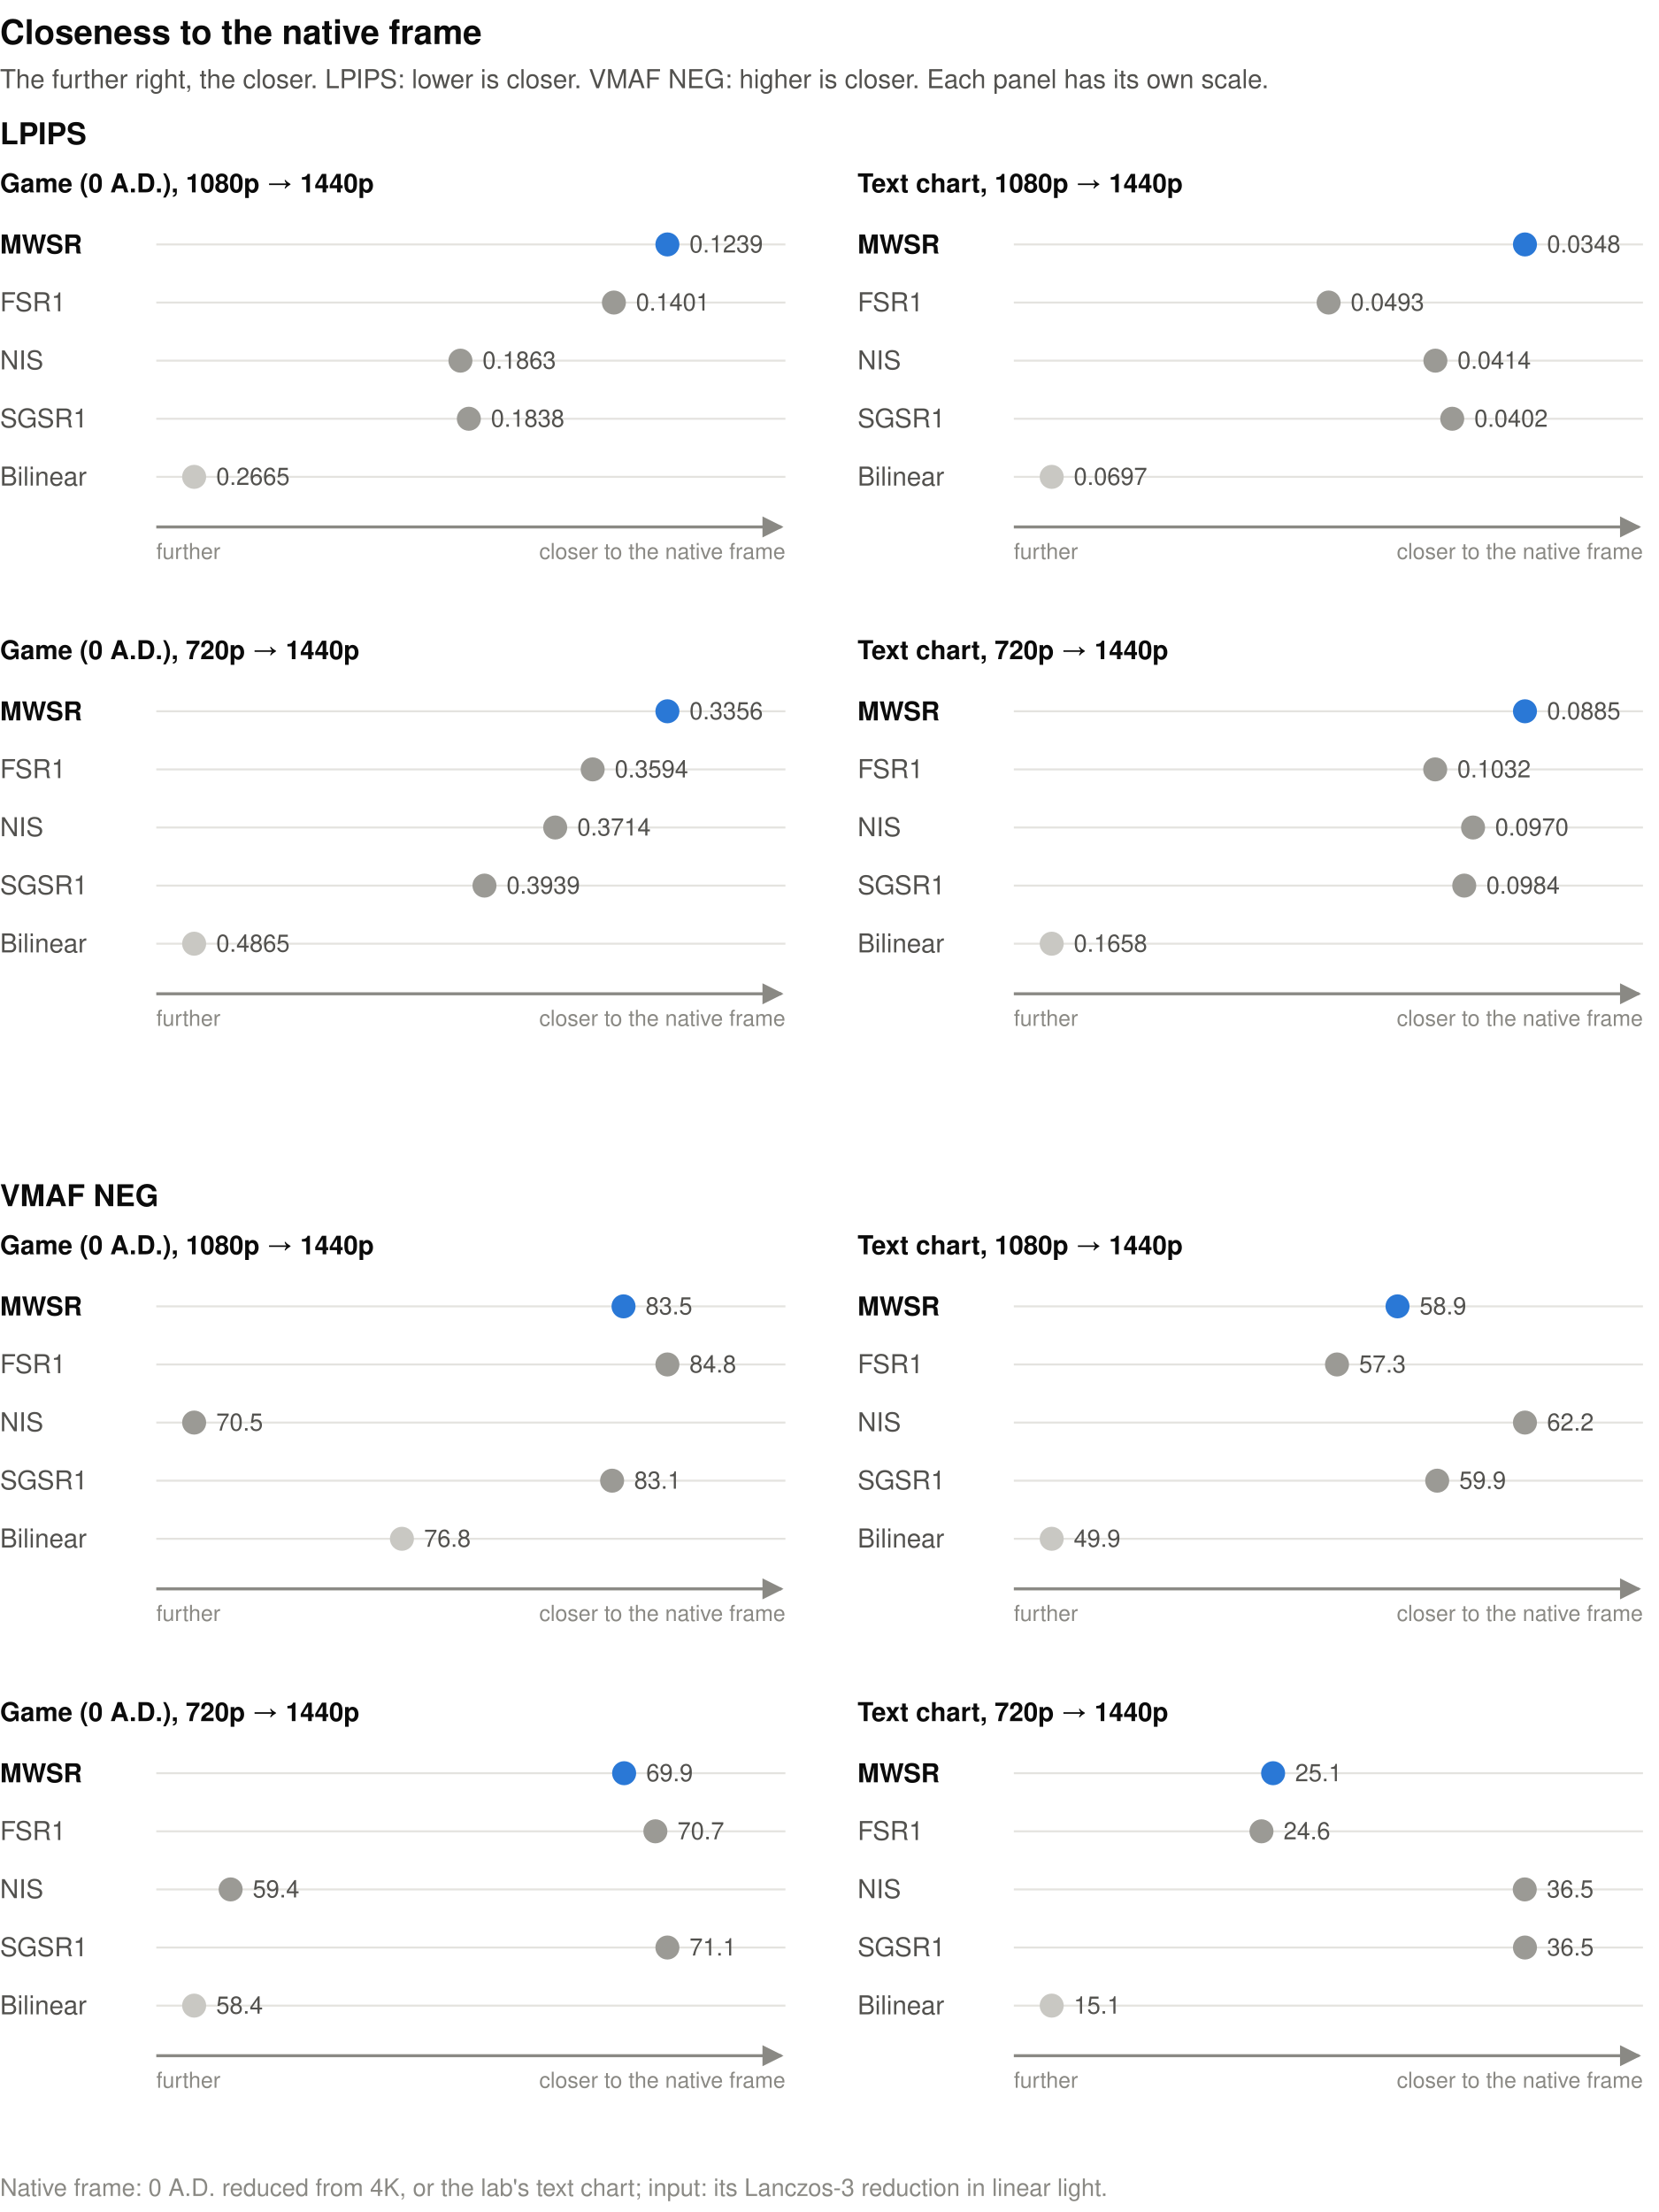
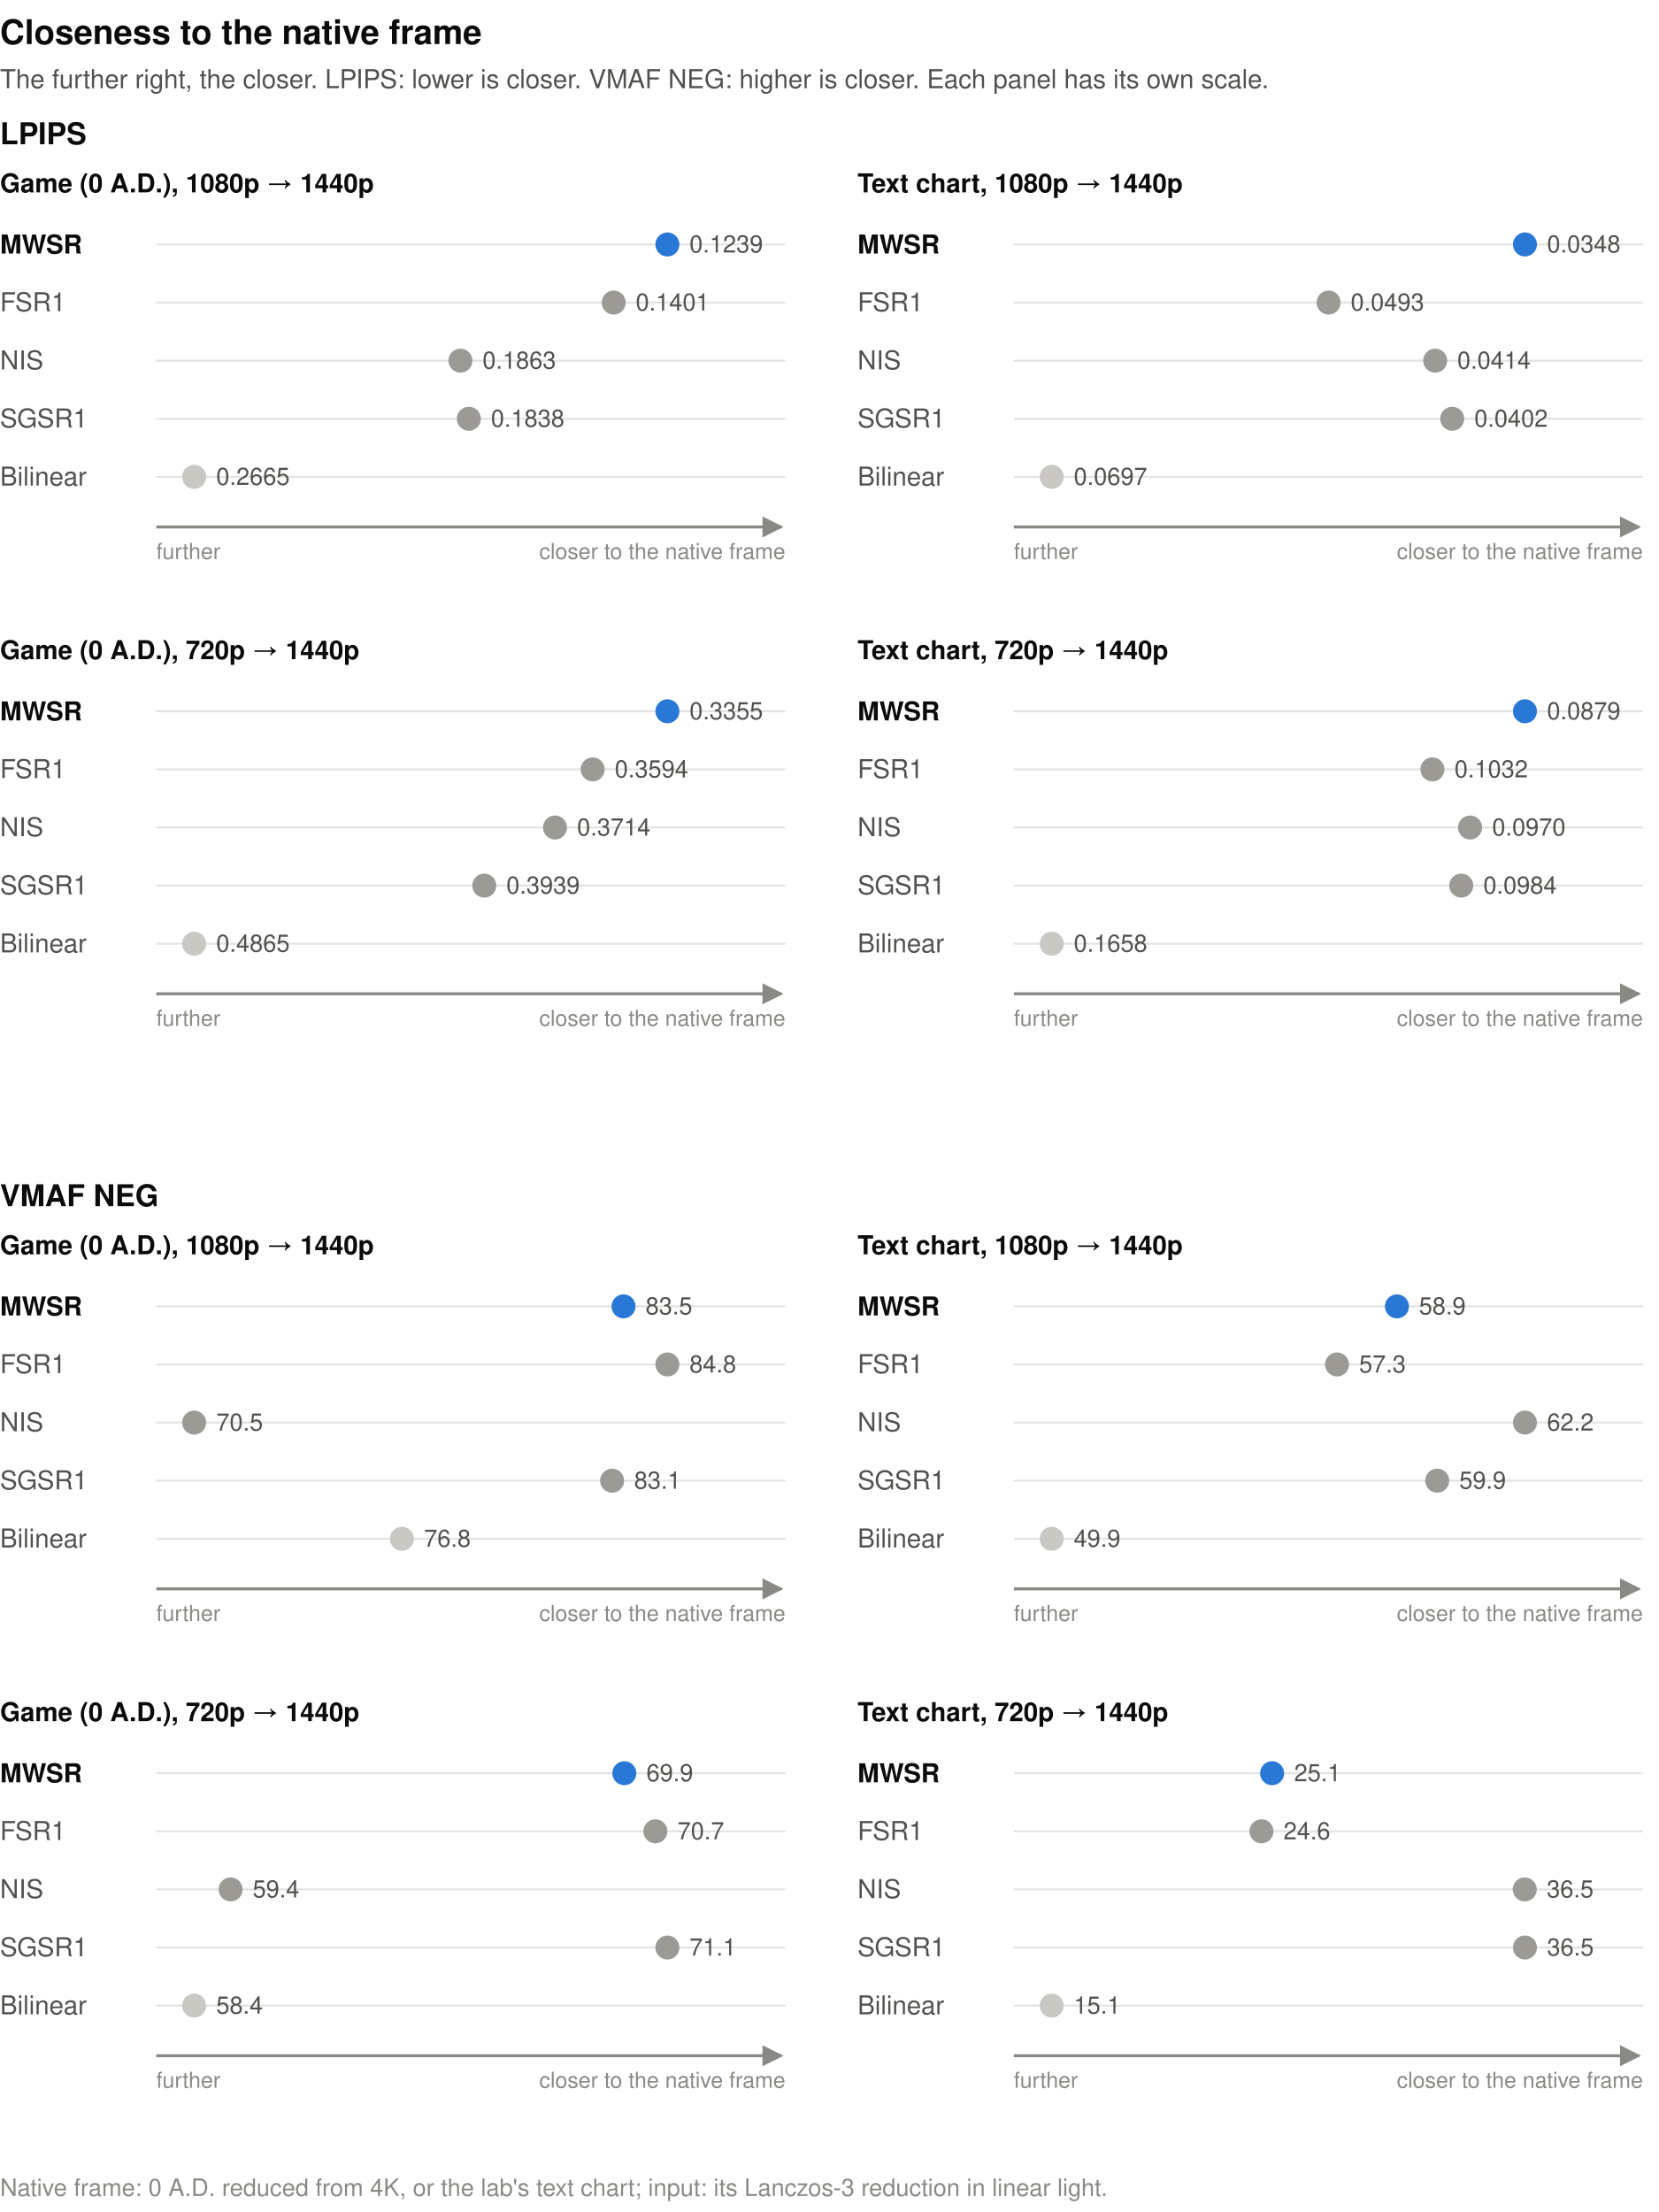
<svg xmlns="http://www.w3.org/2000/svg" width="828" height="1104" viewBox="0 0 828 1104" font-family="-apple-system, BlinkMacSystemFont, 'Segoe UI', Helvetica, Arial, sans-serif" role="img" aria-labelledby="t d">
  <text x="0" y="22" font-size="17" font-weight="600" fill="#0b0b0b">Closeness to the native frame</text>
  <text x="0" y="44" font-size="13" fill="#52514e">The further right, the closer. LPIPS: lower is closer. VMAF NEG: higher is closer. Each panel has its own scale.</text>
  <defs>
    <marker id="arrow" viewBox="0 0 10 10" refX="9" refY="5" markerWidth="7" markerHeight="7" orient="auto">
      <path d="M0 0 L10 5 L0 10 z" fill="#8a8984" />
    </marker>
  </defs>
  <text x="0" y="72" font-size="15" font-weight="600" fill="#0b0b0b">LPIPS</text>
  <text x="0" y="96" font-size="13" font-weight="600" fill="#0b0b0b">Game (0 A.D.), 1080p → 1440p</text>
  <line x1="78.0" y1="122" x2="392.0" y2="122" stroke="#e4e3df" stroke-width="1" />
  <text x="0" y="122" font-size="13" fill="#0b0b0b" dominant-baseline="middle" font-weight="600">MWSR</text>
  <circle cx="333.1" cy="122" r="6" fill="#2a78d6" />
  <text x="344.1" y="122" font-size="12" fill="#52514e" dominant-baseline="middle">0.1239</text>
  <line x1="78.0" y1="151" x2="392.0" y2="151" stroke="#e4e3df" stroke-width="1" />
  <text x="0" y="151" font-size="13" fill="#52514e" dominant-baseline="middle">FSR1</text>
-   <circle cx="306.4" cy="151" r="6" fill="#9b9a95" />
-   <text x="317.4" y="151" font-size="12" fill="#52514e" dominant-baseline="middle">0.1401</text>
+   <circle cx="306.3" cy="151" r="6" fill="#9b9a95" />
+   <text x="317.3" y="151" font-size="12" fill="#52514e" dominant-baseline="middle">0.1401</text>
  <line x1="78.0" y1="180" x2="392.0" y2="180" stroke="#e4e3df" stroke-width="1" />
  <text x="0" y="180" font-size="13" fill="#52514e" dominant-baseline="middle">NIS</text>
  <circle cx="229.8" cy="180" r="6" fill="#9b9a95" />
  <text x="240.8" y="180" font-size="12" fill="#52514e" dominant-baseline="middle">0.1863</text>
  <line x1="78.0" y1="209" x2="392.0" y2="209" stroke="#e4e3df" stroke-width="1" />
  <text x="0" y="209" font-size="13" fill="#52514e" dominant-baseline="middle">SGSR1</text>
  <circle cx="234.0" cy="209" r="6" fill="#9b9a95" />
  <text x="245.0" y="209" font-size="12" fill="#52514e" dominant-baseline="middle">0.1838</text>
  <line x1="78.0" y1="238" x2="392.0" y2="238" stroke="#e4e3df" stroke-width="1" />
  <text x="0" y="238" font-size="13" fill="#52514e" dominant-baseline="middle">Bilinear</text>
  <circle cx="96.9" cy="238" r="6" fill="#c9c8c3" />
  <text x="107.9" y="238" font-size="12" fill="#52514e" dominant-baseline="middle">0.2665</text>
  <line x1="78.0" y1="263" x2="390.0" y2="263" stroke="#8a8984" stroke-width="1.5" marker-end="url(#arrow)" />
  <text x="78.0" y="279" font-size="11" fill="#8a8984">further</text>
  <text x="392.0" y="279" font-size="11" fill="#8a8984" text-anchor="end">closer to the native frame</text>
  <text x="428" y="96" font-size="13" font-weight="600" fill="#0b0b0b">Text chart, 1080p → 1440p</text>
  <line x1="506.0" y1="122" x2="820.0" y2="122" stroke="#e4e3df" stroke-width="1" />
  <text x="428" y="122" font-size="13" fill="#0b0b0b" dominant-baseline="middle" font-weight="600">MWSR</text>
  <circle cx="761.1" cy="122" r="6" fill="#2a78d6" />
  <text x="772.1" y="122" font-size="12" fill="#52514e" dominant-baseline="middle">0.0348</text>
  <line x1="506.0" y1="151" x2="820.0" y2="151" stroke="#e4e3df" stroke-width="1" />
  <text x="428" y="151" font-size="13" fill="#52514e" dominant-baseline="middle">FSR1</text>
  <circle cx="663.1" cy="151" r="6" fill="#9b9a95" />
  <text x="674.1" y="151" font-size="12" fill="#52514e" dominant-baseline="middle">0.0493</text>
  <line x1="506.0" y1="180" x2="820.0" y2="180" stroke="#e4e3df" stroke-width="1" />
  <text x="428" y="180" font-size="13" fill="#52514e" dominant-baseline="middle">NIS</text>
-   <circle cx="716.4" cy="180" r="6" fill="#9b9a95" />
-   <text x="727.4" y="180" font-size="12" fill="#52514e" dominant-baseline="middle">0.0414</text>
+   <circle cx="716.3" cy="180" r="6" fill="#9b9a95" />
+   <text x="727.3" y="180" font-size="12" fill="#52514e" dominant-baseline="middle">0.0414</text>
  <line x1="506.0" y1="209" x2="820.0" y2="209" stroke="#e4e3df" stroke-width="1" />
  <text x="428" y="209" font-size="13" fill="#52514e" dominant-baseline="middle">SGSR1</text>
  <circle cx="724.8" cy="209" r="6" fill="#9b9a95" />
  <text x="735.8" y="209" font-size="12" fill="#52514e" dominant-baseline="middle">0.0402</text>
  <line x1="506.0" y1="238" x2="820.0" y2="238" stroke="#e4e3df" stroke-width="1" />
  <text x="428" y="238" font-size="13" fill="#52514e" dominant-baseline="middle">Bilinear</text>
  <circle cx="524.9" cy="238" r="6" fill="#c9c8c3" />
  <text x="535.9" y="238" font-size="12" fill="#52514e" dominant-baseline="middle">0.0697</text>
  <line x1="506.0" y1="263" x2="818.0" y2="263" stroke="#8a8984" stroke-width="1.5" marker-end="url(#arrow)" />
  <text x="506.0" y="279" font-size="11" fill="#8a8984">further</text>
  <text x="820.0" y="279" font-size="11" fill="#8a8984" text-anchor="end">closer to the native frame</text>
  <text x="0" y="329" font-size="13" font-weight="600" fill="#0b0b0b">Game (0 A.D.), 720p → 1440p</text>
  <line x1="78.0" y1="355" x2="392.0" y2="355" stroke="#e4e3df" stroke-width="1" />
  <text x="0" y="355" font-size="13" fill="#0b0b0b" dominant-baseline="middle" font-weight="600">MWSR</text>
  <circle cx="333.1" cy="355" r="6" fill="#2a78d6" />
-   <text x="344.1" y="355" font-size="12" fill="#52514e" dominant-baseline="middle">0.3356</text>
+   <text x="344.1" y="355" font-size="12" fill="#52514e" dominant-baseline="middle">0.3355</text>
  <line x1="78.0" y1="384" x2="392.0" y2="384" stroke="#e4e3df" stroke-width="1" />
  <text x="0" y="384" font-size="13" fill="#52514e" dominant-baseline="middle">FSR1</text>
  <circle cx="295.8" cy="384" r="6" fill="#9b9a95" />
  <text x="306.8" y="384" font-size="12" fill="#52514e" dominant-baseline="middle">0.3594</text>
  <line x1="78.0" y1="413" x2="392.0" y2="413" stroke="#e4e3df" stroke-width="1" />
  <text x="0" y="413" font-size="13" fill="#52514e" dominant-baseline="middle">NIS</text>
-   <circle cx="277.1" cy="413" r="6" fill="#9b9a95" />
-   <text x="288.1" y="413" font-size="12" fill="#52514e" dominant-baseline="middle">0.3714</text>
+   <circle cx="277.0" cy="413" r="6" fill="#9b9a95" />
+   <text x="288.0" y="413" font-size="12" fill="#52514e" dominant-baseline="middle">0.3714</text>
  <line x1="78.0" y1="442" x2="392.0" y2="442" stroke="#e4e3df" stroke-width="1" />
  <text x="0" y="442" font-size="13" fill="#52514e" dominant-baseline="middle">SGSR1</text>
-   <circle cx="241.8" cy="442" r="6" fill="#9b9a95" />
-   <text x="252.8" y="442" font-size="12" fill="#52514e" dominant-baseline="middle">0.3939</text>
+   <circle cx="241.7" cy="442" r="6" fill="#9b9a95" />
+   <text x="252.7" y="442" font-size="12" fill="#52514e" dominant-baseline="middle">0.3939</text>
  <line x1="78.0" y1="471" x2="392.0" y2="471" stroke="#e4e3df" stroke-width="1" />
  <text x="0" y="471" font-size="13" fill="#52514e" dominant-baseline="middle">Bilinear</text>
  <circle cx="96.9" cy="471" r="6" fill="#c9c8c3" />
  <text x="107.9" y="471" font-size="12" fill="#52514e" dominant-baseline="middle">0.4865</text>
  <line x1="78.0" y1="496" x2="390.0" y2="496" stroke="#8a8984" stroke-width="1.5" marker-end="url(#arrow)" />
  <text x="78.0" y="512" font-size="11" fill="#8a8984">further</text>
  <text x="392.0" y="512" font-size="11" fill="#8a8984" text-anchor="end">closer to the native frame</text>
  <text x="428" y="329" font-size="13" font-weight="600" fill="#0b0b0b">Text chart, 720p → 1440p</text>
  <line x1="506.0" y1="355" x2="820.0" y2="355" stroke="#e4e3df" stroke-width="1" />
  <text x="428" y="355" font-size="13" fill="#0b0b0b" dominant-baseline="middle" font-weight="600">MWSR</text>
  <circle cx="761.1" cy="355" r="6" fill="#2a78d6" />
-   <text x="772.1" y="355" font-size="12" fill="#52514e" dominant-baseline="middle">0.0885</text>
+   <text x="772.1" y="355" font-size="12" fill="#52514e" dominant-baseline="middle">0.0879</text>
  <line x1="506.0" y1="384" x2="820.0" y2="384" stroke="#e4e3df" stroke-width="1" />
  <text x="428" y="384" font-size="13" fill="#52514e" dominant-baseline="middle">FSR1</text>
-   <circle cx="716.3" cy="384" r="6" fill="#9b9a95" />
-   <text x="727.3" y="384" font-size="12" fill="#52514e" dominant-baseline="middle">0.1032</text>
+   <circle cx="714.9" cy="384" r="6" fill="#9b9a95" />
+   <text x="725.9" y="384" font-size="12" fill="#52514e" dominant-baseline="middle">0.1032</text>
  <line x1="506.0" y1="413" x2="820.0" y2="413" stroke="#e4e3df" stroke-width="1" />
  <text x="428" y="413" font-size="13" fill="#52514e" dominant-baseline="middle">NIS</text>
-   <circle cx="735.2" cy="413" r="6" fill="#9b9a95" />
-   <text x="746.2" y="413" font-size="12" fill="#52514e" dominant-baseline="middle">0.0970</text>
+   <circle cx="733.7" cy="413" r="6" fill="#9b9a95" />
+   <text x="744.7" y="413" font-size="12" fill="#52514e" dominant-baseline="middle">0.0970</text>
  <line x1="506.0" y1="442" x2="820.0" y2="442" stroke="#e4e3df" stroke-width="1" />
  <text x="428" y="442" font-size="13" fill="#52514e" dominant-baseline="middle">SGSR1</text>
-   <circle cx="730.8" cy="442" r="6" fill="#9b9a95" />
-   <text x="741.8" y="442" font-size="12" fill="#52514e" dominant-baseline="middle">0.0984</text>
+   <circle cx="729.3" cy="442" r="6" fill="#9b9a95" />
+   <text x="740.3" y="442" font-size="12" fill="#52514e" dominant-baseline="middle">0.0984</text>
  <line x1="506.0" y1="471" x2="820.0" y2="471" stroke="#e4e3df" stroke-width="1" />
  <text x="428" y="471" font-size="13" fill="#52514e" dominant-baseline="middle">Bilinear</text>
  <circle cx="524.9" cy="471" r="6" fill="#c9c8c3" />
  <text x="535.9" y="471" font-size="12" fill="#52514e" dominant-baseline="middle">0.1658</text>
  <line x1="506.0" y1="496" x2="818.0" y2="496" stroke="#8a8984" stroke-width="1.5" marker-end="url(#arrow)" />
  <text x="506.0" y="512" font-size="11" fill="#8a8984">further</text>
  <text x="820.0" y="512" font-size="11" fill="#8a8984" text-anchor="end">closer to the native frame</text>
  <text x="0" y="602" font-size="15" font-weight="600" fill="#0b0b0b">VMAF NEG</text>
  <text x="0" y="626" font-size="13" font-weight="600" fill="#0b0b0b">Game (0 A.D.), 1080p → 1440p</text>
  <line x1="78.0" y1="652" x2="392.0" y2="652" stroke="#e4e3df" stroke-width="1" />
  <text x="0" y="652" font-size="13" fill="#0b0b0b" dominant-baseline="middle" font-weight="600">MWSR</text>
  <circle cx="311.2" cy="652" r="6" fill="#2a78d6" />
  <text x="322.2" y="652" font-size="12" fill="#52514e" dominant-baseline="middle">83.5</text>
  <line x1="78.0" y1="681" x2="392.0" y2="681" stroke="#e4e3df" stroke-width="1" />
  <text x="0" y="681" font-size="13" fill="#52514e" dominant-baseline="middle">FSR1</text>
  <circle cx="333.1" cy="681" r="6" fill="#9b9a95" />
  <text x="344.1" y="681" font-size="12" fill="#52514e" dominant-baseline="middle">84.8</text>
  <line x1="78.0" y1="710" x2="392.0" y2="710" stroke="#e4e3df" stroke-width="1" />
  <text x="0" y="710" font-size="13" fill="#52514e" dominant-baseline="middle">NIS</text>
  <circle cx="96.9" cy="710" r="6" fill="#9b9a95" />
  <text x="107.9" y="710" font-size="12" fill="#52514e" dominant-baseline="middle">70.5</text>
  <line x1="78.0" y1="739" x2="392.0" y2="739" stroke="#e4e3df" stroke-width="1" />
  <text x="0" y="739" font-size="13" fill="#52514e" dominant-baseline="middle">SGSR1</text>
  <circle cx="305.5" cy="739" r="6" fill="#9b9a95" />
  <text x="316.5" y="739" font-size="12" fill="#52514e" dominant-baseline="middle">83.1</text>
  <line x1="78.0" y1="768" x2="392.0" y2="768" stroke="#e4e3df" stroke-width="1" />
  <text x="0" y="768" font-size="13" fill="#52514e" dominant-baseline="middle">Bilinear</text>
  <circle cx="200.6" cy="768" r="6" fill="#c9c8c3" />
  <text x="211.6" y="768" font-size="12" fill="#52514e" dominant-baseline="middle">76.8</text>
  <line x1="78.0" y1="793" x2="390.0" y2="793" stroke="#8a8984" stroke-width="1.5" marker-end="url(#arrow)" />
  <text x="78.0" y="809" font-size="11" fill="#8a8984">further</text>
  <text x="392.0" y="809" font-size="11" fill="#8a8984" text-anchor="end">closer to the native frame</text>
  <text x="428" y="626" font-size="13" font-weight="600" fill="#0b0b0b">Text chart, 1080p → 1440p</text>
  <line x1="506.0" y1="652" x2="820.0" y2="652" stroke="#e4e3df" stroke-width="1" />
  <text x="428" y="652" font-size="13" fill="#0b0b0b" dominant-baseline="middle" font-weight="600">MWSR</text>
-   <circle cx="697.5" cy="652" r="6" fill="#2a78d6" />
-   <text x="708.5" y="652" font-size="12" fill="#52514e" dominant-baseline="middle">58.9</text>
+   <circle cx="697.2" cy="652" r="6" fill="#2a78d6" />
+   <text x="708.2" y="652" font-size="12" fill="#52514e" dominant-baseline="middle">58.9</text>
  <line x1="506.0" y1="681" x2="820.0" y2="681" stroke="#e4e3df" stroke-width="1" />
  <text x="428" y="681" font-size="13" fill="#52514e" dominant-baseline="middle">FSR1</text>
  <circle cx="667.3" cy="681" r="6" fill="#9b9a95" />
  <text x="678.3" y="681" font-size="12" fill="#52514e" dominant-baseline="middle">57.3</text>
  <line x1="506.0" y1="710" x2="820.0" y2="710" stroke="#e4e3df" stroke-width="1" />
  <text x="428" y="710" font-size="13" fill="#52514e" dominant-baseline="middle">NIS</text>
  <circle cx="761.1" cy="710" r="6" fill="#9b9a95" />
  <text x="772.1" y="710" font-size="12" fill="#52514e" dominant-baseline="middle">62.2</text>
  <line x1="506.0" y1="739" x2="820.0" y2="739" stroke="#e4e3df" stroke-width="1" />
  <text x="428" y="739" font-size="13" fill="#52514e" dominant-baseline="middle">SGSR1</text>
  <circle cx="717.3" cy="739" r="6" fill="#9b9a95" />
  <text x="728.3" y="739" font-size="12" fill="#52514e" dominant-baseline="middle">59.9</text>
  <line x1="506.0" y1="768" x2="820.0" y2="768" stroke="#e4e3df" stroke-width="1" />
  <text x="428" y="768" font-size="13" fill="#52514e" dominant-baseline="middle">Bilinear</text>
  <circle cx="524.9" cy="768" r="6" fill="#c9c8c3" />
  <text x="535.9" y="768" font-size="12" fill="#52514e" dominant-baseline="middle">49.9</text>
  <line x1="506.0" y1="793" x2="818.0" y2="793" stroke="#8a8984" stroke-width="1.5" marker-end="url(#arrow)" />
  <text x="506.0" y="809" font-size="11" fill="#8a8984">further</text>
  <text x="820.0" y="809" font-size="11" fill="#8a8984" text-anchor="end">closer to the native frame</text>
  <text x="0" y="859" font-size="13" font-weight="600" fill="#0b0b0b">Game (0 A.D.), 720p → 1440p</text>
  <line x1="78.0" y1="885" x2="392.0" y2="885" stroke="#e4e3df" stroke-width="1" />
  <text x="0" y="885" font-size="13" fill="#0b0b0b" dominant-baseline="middle" font-weight="600">MWSR</text>
-   <circle cx="311.5" cy="885" r="6" fill="#2a78d6" />
-   <text x="322.5" y="885" font-size="12" fill="#52514e" dominant-baseline="middle">69.9</text>
+   <circle cx="311.6" cy="885" r="6" fill="#2a78d6" />
+   <text x="322.6" y="885" font-size="12" fill="#52514e" dominant-baseline="middle">69.9</text>
  <line x1="78.0" y1="914" x2="392.0" y2="914" stroke="#e4e3df" stroke-width="1" />
  <text x="0" y="914" font-size="13" fill="#52514e" dominant-baseline="middle">FSR1</text>
  <circle cx="327.1" cy="914" r="6" fill="#9b9a95" />
  <text x="338.1" y="914" font-size="12" fill="#52514e" dominant-baseline="middle">70.7</text>
  <line x1="78.0" y1="943" x2="392.0" y2="943" stroke="#e4e3df" stroke-width="1" />
  <text x="0" y="943" font-size="13" fill="#52514e" dominant-baseline="middle">NIS</text>
  <circle cx="115.1" cy="943" r="6" fill="#9b9a95" />
  <text x="126.1" y="943" font-size="12" fill="#52514e" dominant-baseline="middle">59.4</text>
  <line x1="78.0" y1="972" x2="392.0" y2="972" stroke="#e4e3df" stroke-width="1" />
  <text x="0" y="972" font-size="13" fill="#52514e" dominant-baseline="middle">SGSR1</text>
  <circle cx="333.1" cy="972" r="6" fill="#9b9a95" />
  <text x="344.1" y="972" font-size="12" fill="#52514e" dominant-baseline="middle">71.1</text>
  <line x1="78.0" y1="1001" x2="392.0" y2="1001" stroke="#e4e3df" stroke-width="1" />
  <text x="0" y="1001" font-size="13" fill="#52514e" dominant-baseline="middle">Bilinear</text>
  <circle cx="96.9" cy="1001" r="6" fill="#c9c8c3" />
  <text x="107.9" y="1001" font-size="12" fill="#52514e" dominant-baseline="middle">58.4</text>
  <line x1="78.0" y1="1026" x2="390.0" y2="1026" stroke="#8a8984" stroke-width="1.5" marker-end="url(#arrow)" />
  <text x="78.0" y="1042" font-size="11" fill="#8a8984">further</text>
  <text x="392.0" y="1042" font-size="11" fill="#8a8984" text-anchor="end">closer to the native frame</text>
  <text x="428" y="859" font-size="13" font-weight="600" fill="#0b0b0b">Text chart, 720p → 1440p</text>
  <line x1="506.0" y1="885" x2="820.0" y2="885" stroke="#e4e3df" stroke-width="1" />
  <text x="428" y="885" font-size="13" fill="#0b0b0b" dominant-baseline="middle" font-weight="600">MWSR</text>
-   <circle cx="635.4" cy="885" r="6" fill="#2a78d6" />
-   <text x="646.4" y="885" font-size="12" fill="#52514e" dominant-baseline="middle">25.1</text>
+   <circle cx="634.9" cy="885" r="6" fill="#2a78d6" />
+   <text x="645.9" y="885" font-size="12" fill="#52514e" dominant-baseline="middle">25.1</text>
  <line x1="506.0" y1="914" x2="820.0" y2="914" stroke="#e4e3df" stroke-width="1" />
  <text x="428" y="914" font-size="13" fill="#52514e" dominant-baseline="middle">FSR1</text>
  <circle cx="629.6" cy="914" r="6" fill="#9b9a95" />
  <text x="640.6" y="914" font-size="12" fill="#52514e" dominant-baseline="middle">24.6</text>
  <line x1="506.0" y1="943" x2="820.0" y2="943" stroke="#e4e3df" stroke-width="1" />
  <text x="428" y="943" font-size="13" fill="#52514e" dominant-baseline="middle">NIS</text>
  <circle cx="761.0" cy="943" r="6" fill="#9b9a95" />
  <text x="772.0" y="943" font-size="12" fill="#52514e" dominant-baseline="middle">36.5</text>
  <line x1="506.0" y1="972" x2="820.0" y2="972" stroke="#e4e3df" stroke-width="1" />
  <text x="428" y="972" font-size="13" fill="#52514e" dominant-baseline="middle">SGSR1</text>
  <circle cx="761.1" cy="972" r="6" fill="#9b9a95" />
  <text x="772.1" y="972" font-size="12" fill="#52514e" dominant-baseline="middle">36.5</text>
  <line x1="506.0" y1="1001" x2="820.0" y2="1001" stroke="#e4e3df" stroke-width="1" />
  <text x="428" y="1001" font-size="13" fill="#52514e" dominant-baseline="middle">Bilinear</text>
  <circle cx="524.9" cy="1001" r="6" fill="#c9c8c3" />
  <text x="535.9" y="1001" font-size="12" fill="#52514e" dominant-baseline="middle">15.1</text>
  <line x1="506.0" y1="1026" x2="818.0" y2="1026" stroke="#8a8984" stroke-width="1.5" marker-end="url(#arrow)" />
  <text x="506.0" y="1042" font-size="11" fill="#8a8984">further</text>
  <text x="820.0" y="1042" font-size="11" fill="#8a8984" text-anchor="end">closer to the native frame</text>
  <text x="0" y="1096" font-size="12" fill="#8a8984">Native frame: 0 A.D. reduced from 4K, or the lab's text chart; input: its Lanczos-3 reduction in linear light.</text>
</svg>
